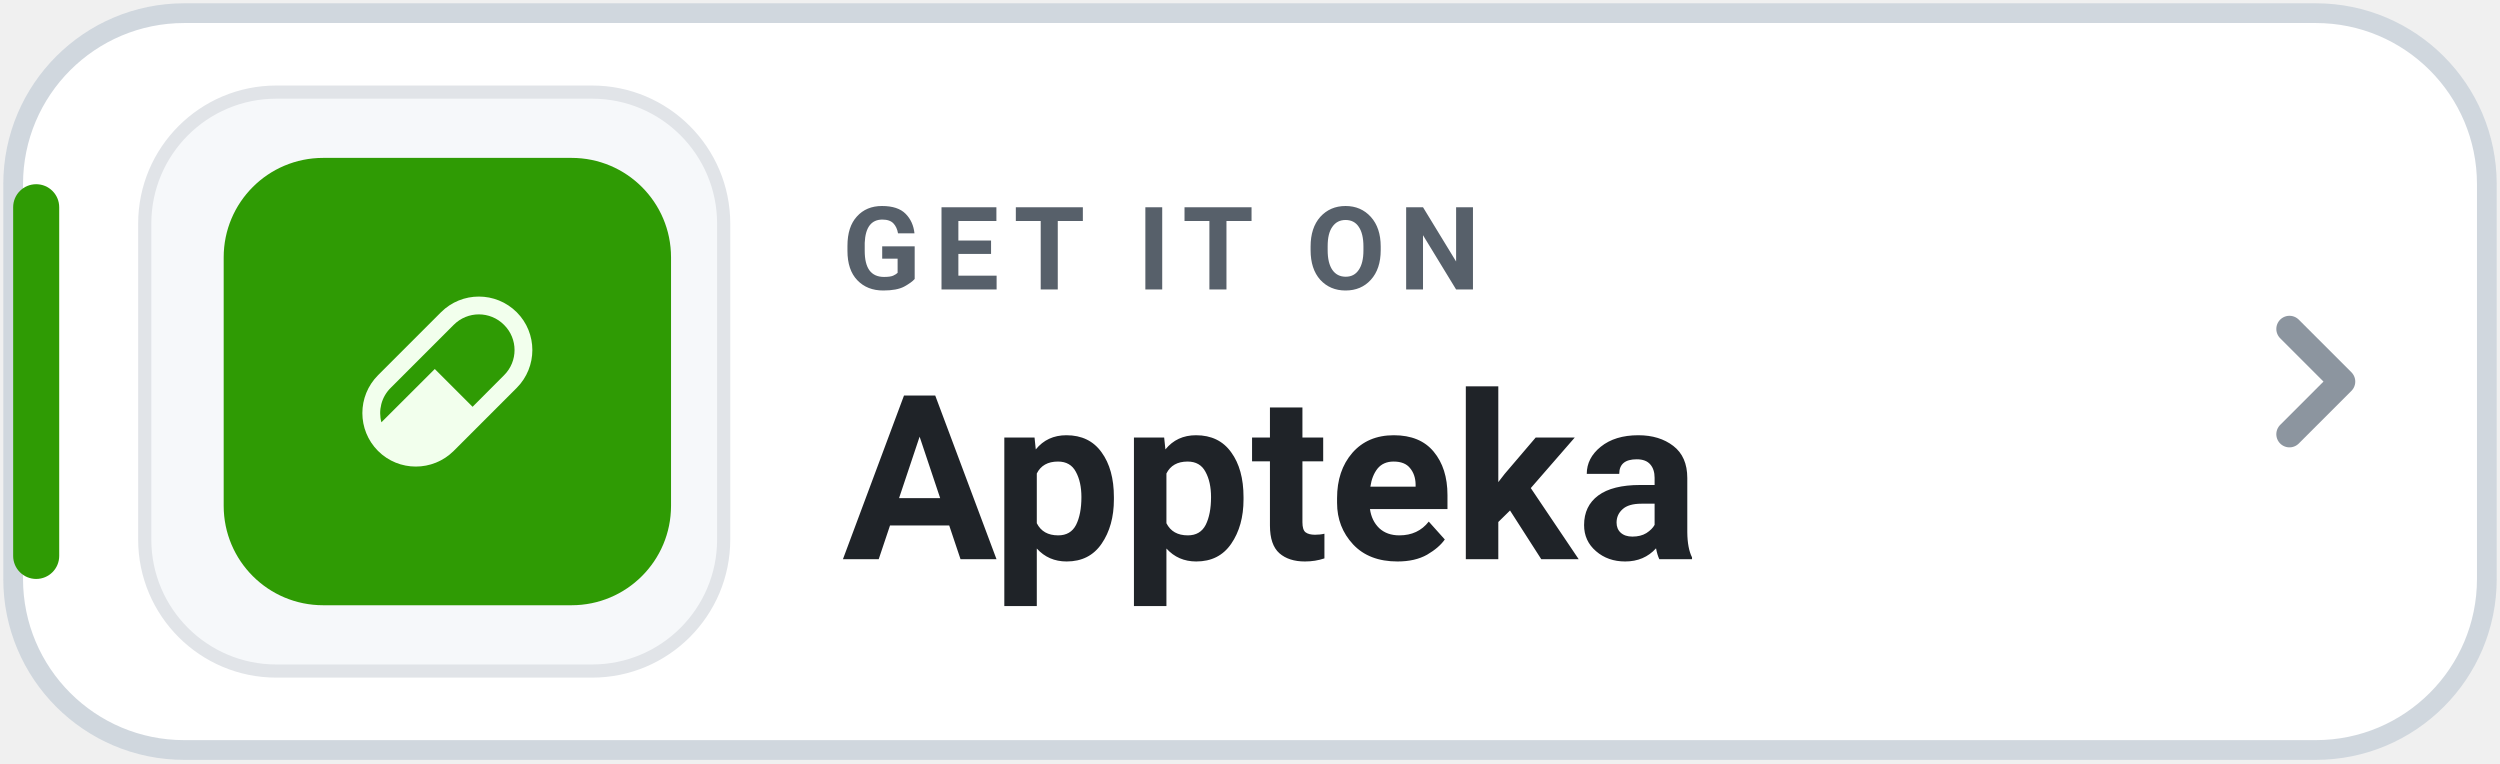
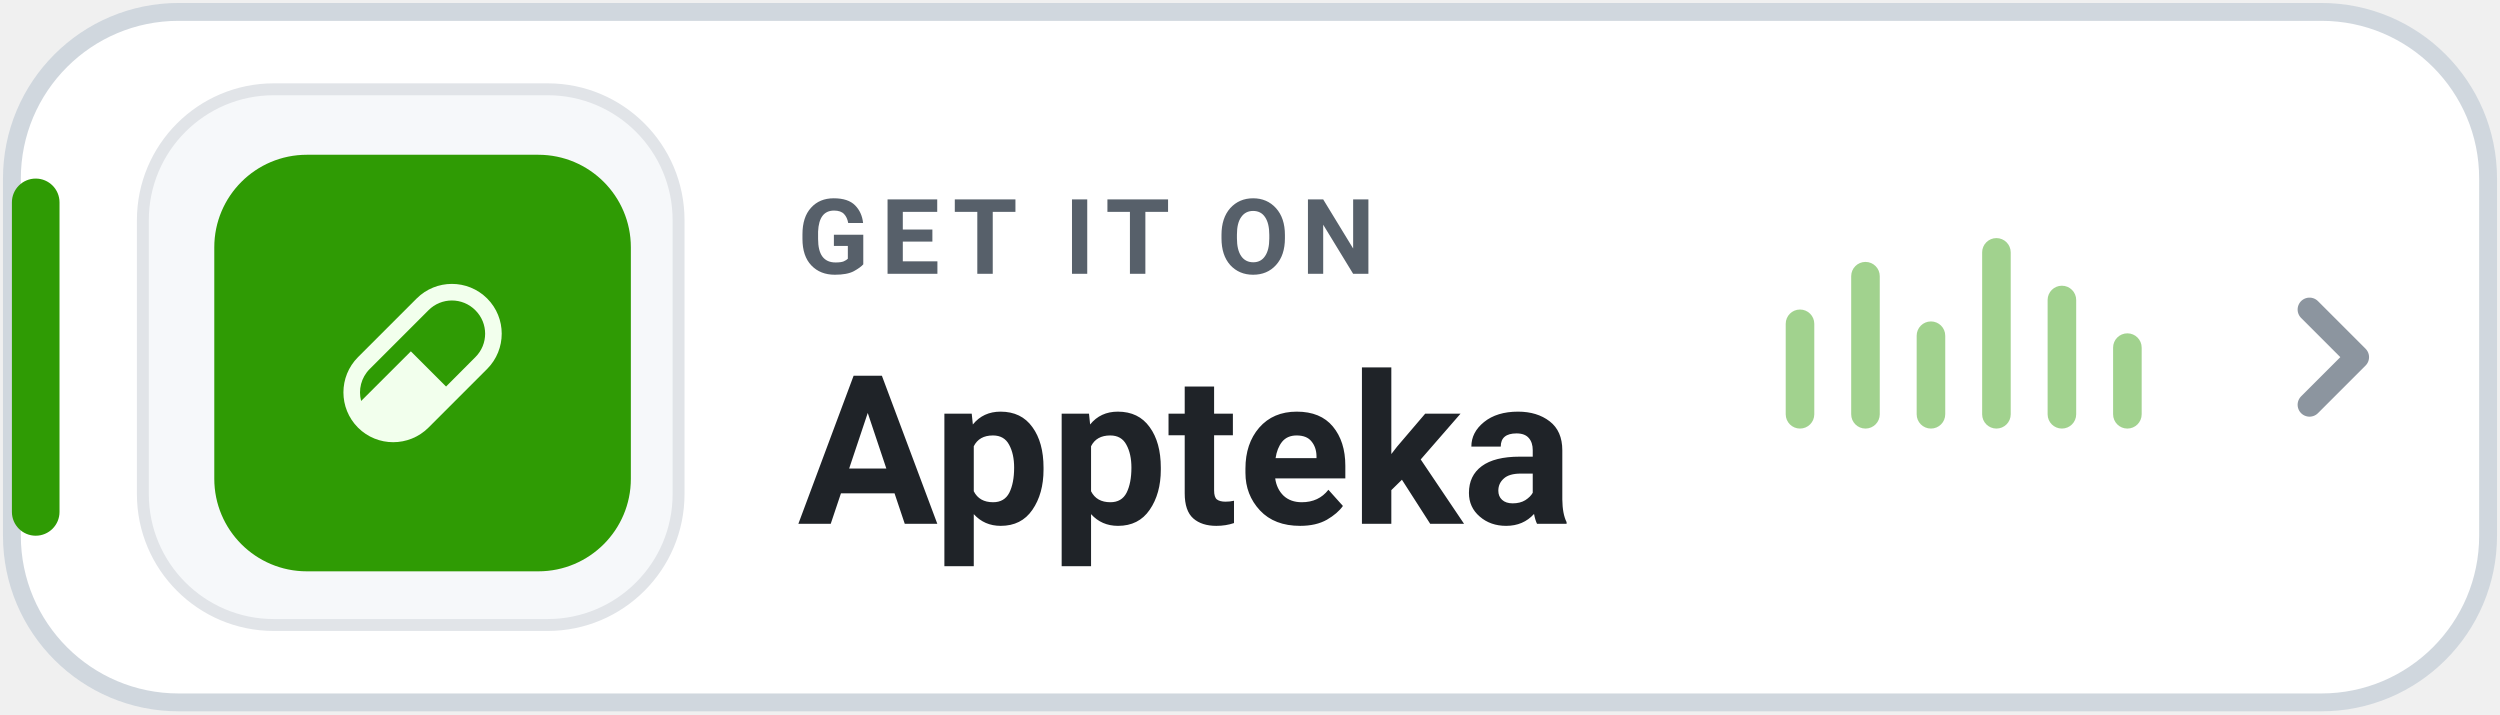
- <svg xmlns="http://www.w3.org/2000/svg" width="190" height="58" viewBox="0 0 190 58" role="img" aria-label="GET IT ON Appteka">
-   <rect x="1" y="1" width="188" height="56" rx="13" fill="#FFFFFF" stroke="#D0D7DE" stroke-width="1.5" />
-   <rect x="1" y="14" width="3.5" height="30" rx="1.75" fill="#2F9B04" />
-   <rect x="11" y="7" width="44" height="44" rx="10" fill="#F6F8FA" stroke="#E1E4E8" stroke-width="1" />
-   <g transform="translate(17 12) scale(0.3148)">
+ <svg xmlns="http://www.w3.org/2000/svg" width="210" height="60" viewBox="0 0 210 60" role="img" aria-label="GET IT ON Appteka">
+   <rect x="1" y="1" width="208" height="58" rx="14" fill="#FFFFFF" stroke="#D0D7DE" stroke-width="1.5" />
+   <rect x="1" y="15" width="4" height="30" rx="2" fill="#2F9B04" />
+   <rect x="12" y="7.5" width="45" height="45" rx="11" fill="#F6F8FA" stroke="#E1E4E8" stroke-width="1" />
+   <g transform="translate(18 13) scale(0.324)">
    <rect width="108" height="108" rx="24" fill="#2F9B04" />
    <g transform="translate(33.48 33.48) scale(0.1465714)">
      <path fill="#F2FFED" d="M25.768,129.575L129.575,25.768C164.08,-8.589 219.727,-8.589 254.232,25.768C288.589,60.126 288.589,115.92 254.232,150.425L150.425,254.232C115.92,288.589 60.126,288.589 25.768,254.232C-8.589,219.727 -8.589,164.08 25.768,129.575ZM46.618,150.425C31.201,165.695 26.062,187.572 31.348,207.1L119.297,119.297L181.552,181.552L233.382,129.575C256.434,106.67 256.434,69.523 233.382,46.618C210.477,23.566 173.33,23.566 150.425,46.618L46.618,150.425Z" />
    </g>
  </g>
-   <text x="64" y="22" fill="#57606A" font-family="-apple-system,BlinkMacSystemFont,'Segoe UI',Roboto,Helvetica,Arial,sans-serif" font-size="8.8" font-weight="700" letter-spacing="1">GET IT ON</text>
-   <text x="64" y="42.5" fill="#1F2328" font-family="-apple-system,BlinkMacSystemFont,'Segoe UI',Roboto,Helvetica,Arial,sans-serif" font-size="17.5" font-weight="750">Appteka</text>
-   <path d="M174 25l4 4-4 4" fill="none" stroke="#8C959F" stroke-width="2" stroke-linecap="round" stroke-linejoin="round" />
+   <text x="67" y="23" fill="#57606A" font-family="-apple-system,BlinkMacSystemFont,'Segoe UI',Roboto,Helvetica,Arial,sans-serif" font-size="8.8" font-weight="700" letter-spacing="1">GET IT ON</text>
+   <text x="67" y="44" fill="#1F2328" font-family="-apple-system,BlinkMacSystemFont,'Segoe UI',Roboto,Helvetica,Arial,sans-serif" font-size="17.5" font-weight="750">Appteka</text>
+   <g transform="translate(150 18)" fill="#2F9B04" opacity="0.45">
+     <rect x="0" y="8" width="2.4" height="10" rx="1.2" />
+     <rect x="5.5" y="4" width="2.4" height="14" rx="1.2" />
+     <rect x="11" y="9" width="2.4" height="9" rx="1.2" />
+     <rect x="16.5" y="2" width="2.4" height="16" rx="1.2" />
+     <rect x="22" y="6" width="2.4" height="12" rx="1.2" />
+     <rect x="27.5" y="10" width="2.4" height="8" rx="1.2" />
+   </g>
+   <path d="M194 26l4 4-4 4" fill="none" stroke="#8C959F" stroke-width="2" stroke-linecap="round" stroke-linejoin="round" />
</svg>
